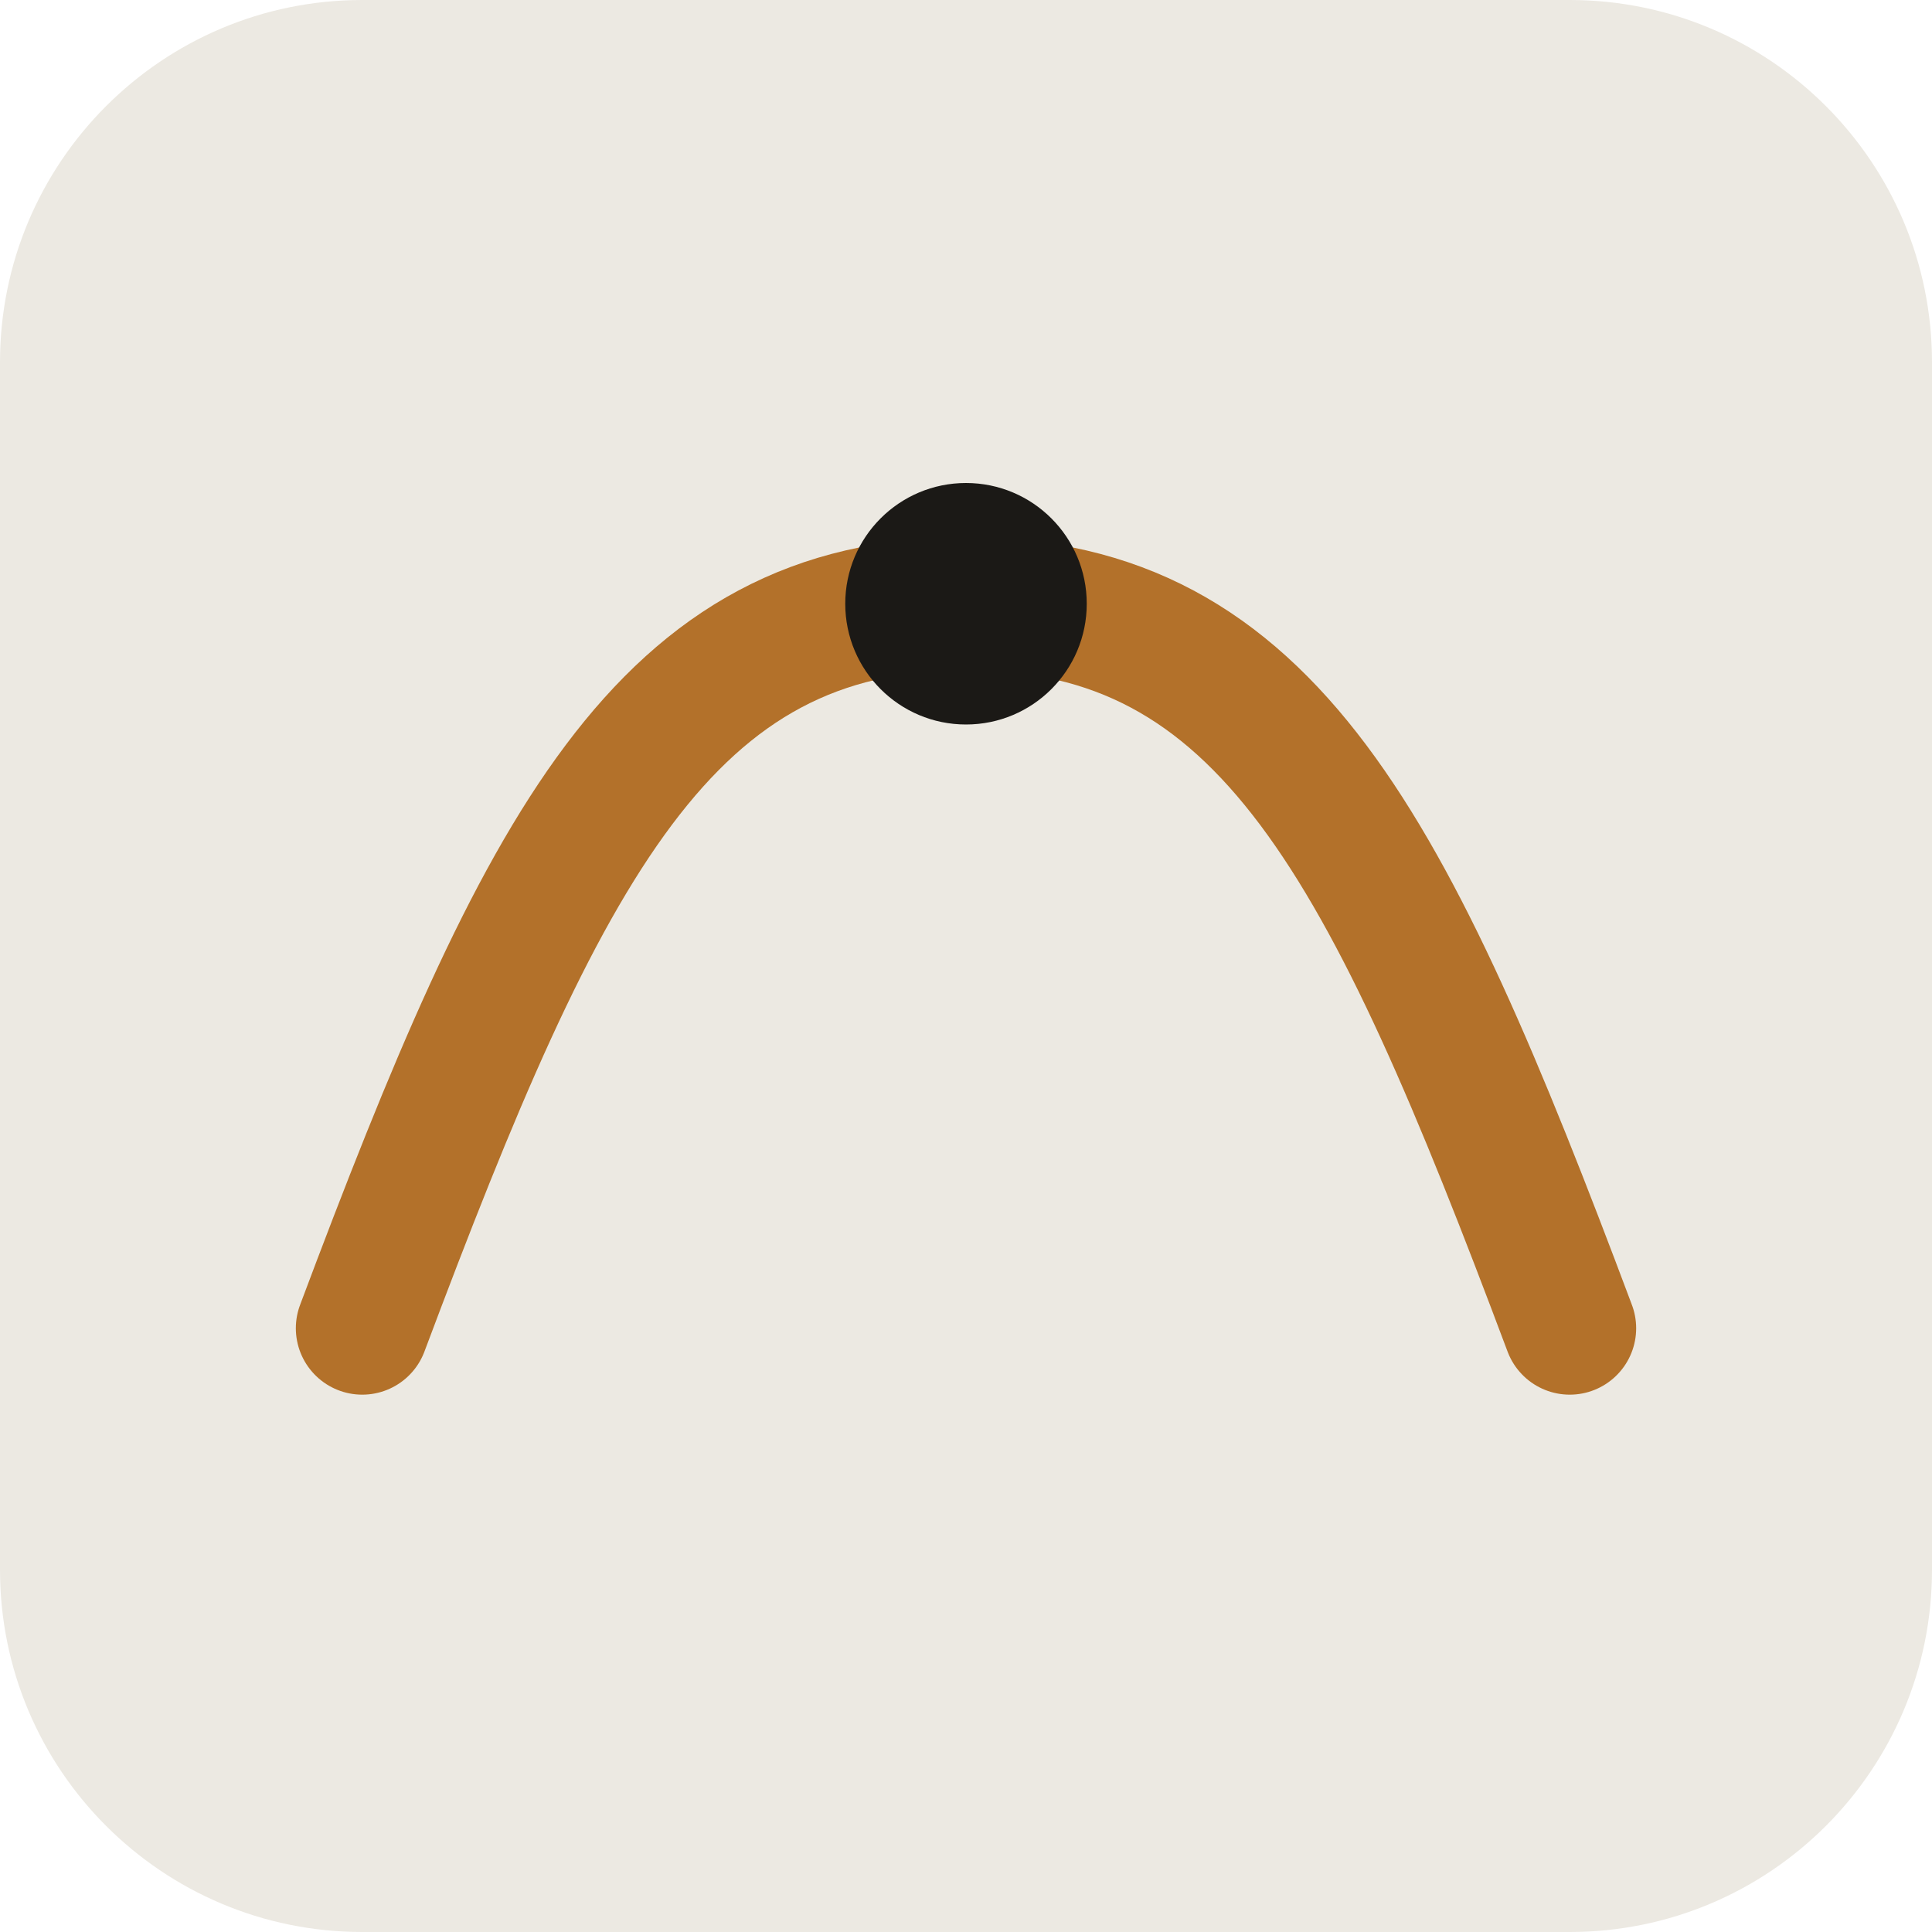
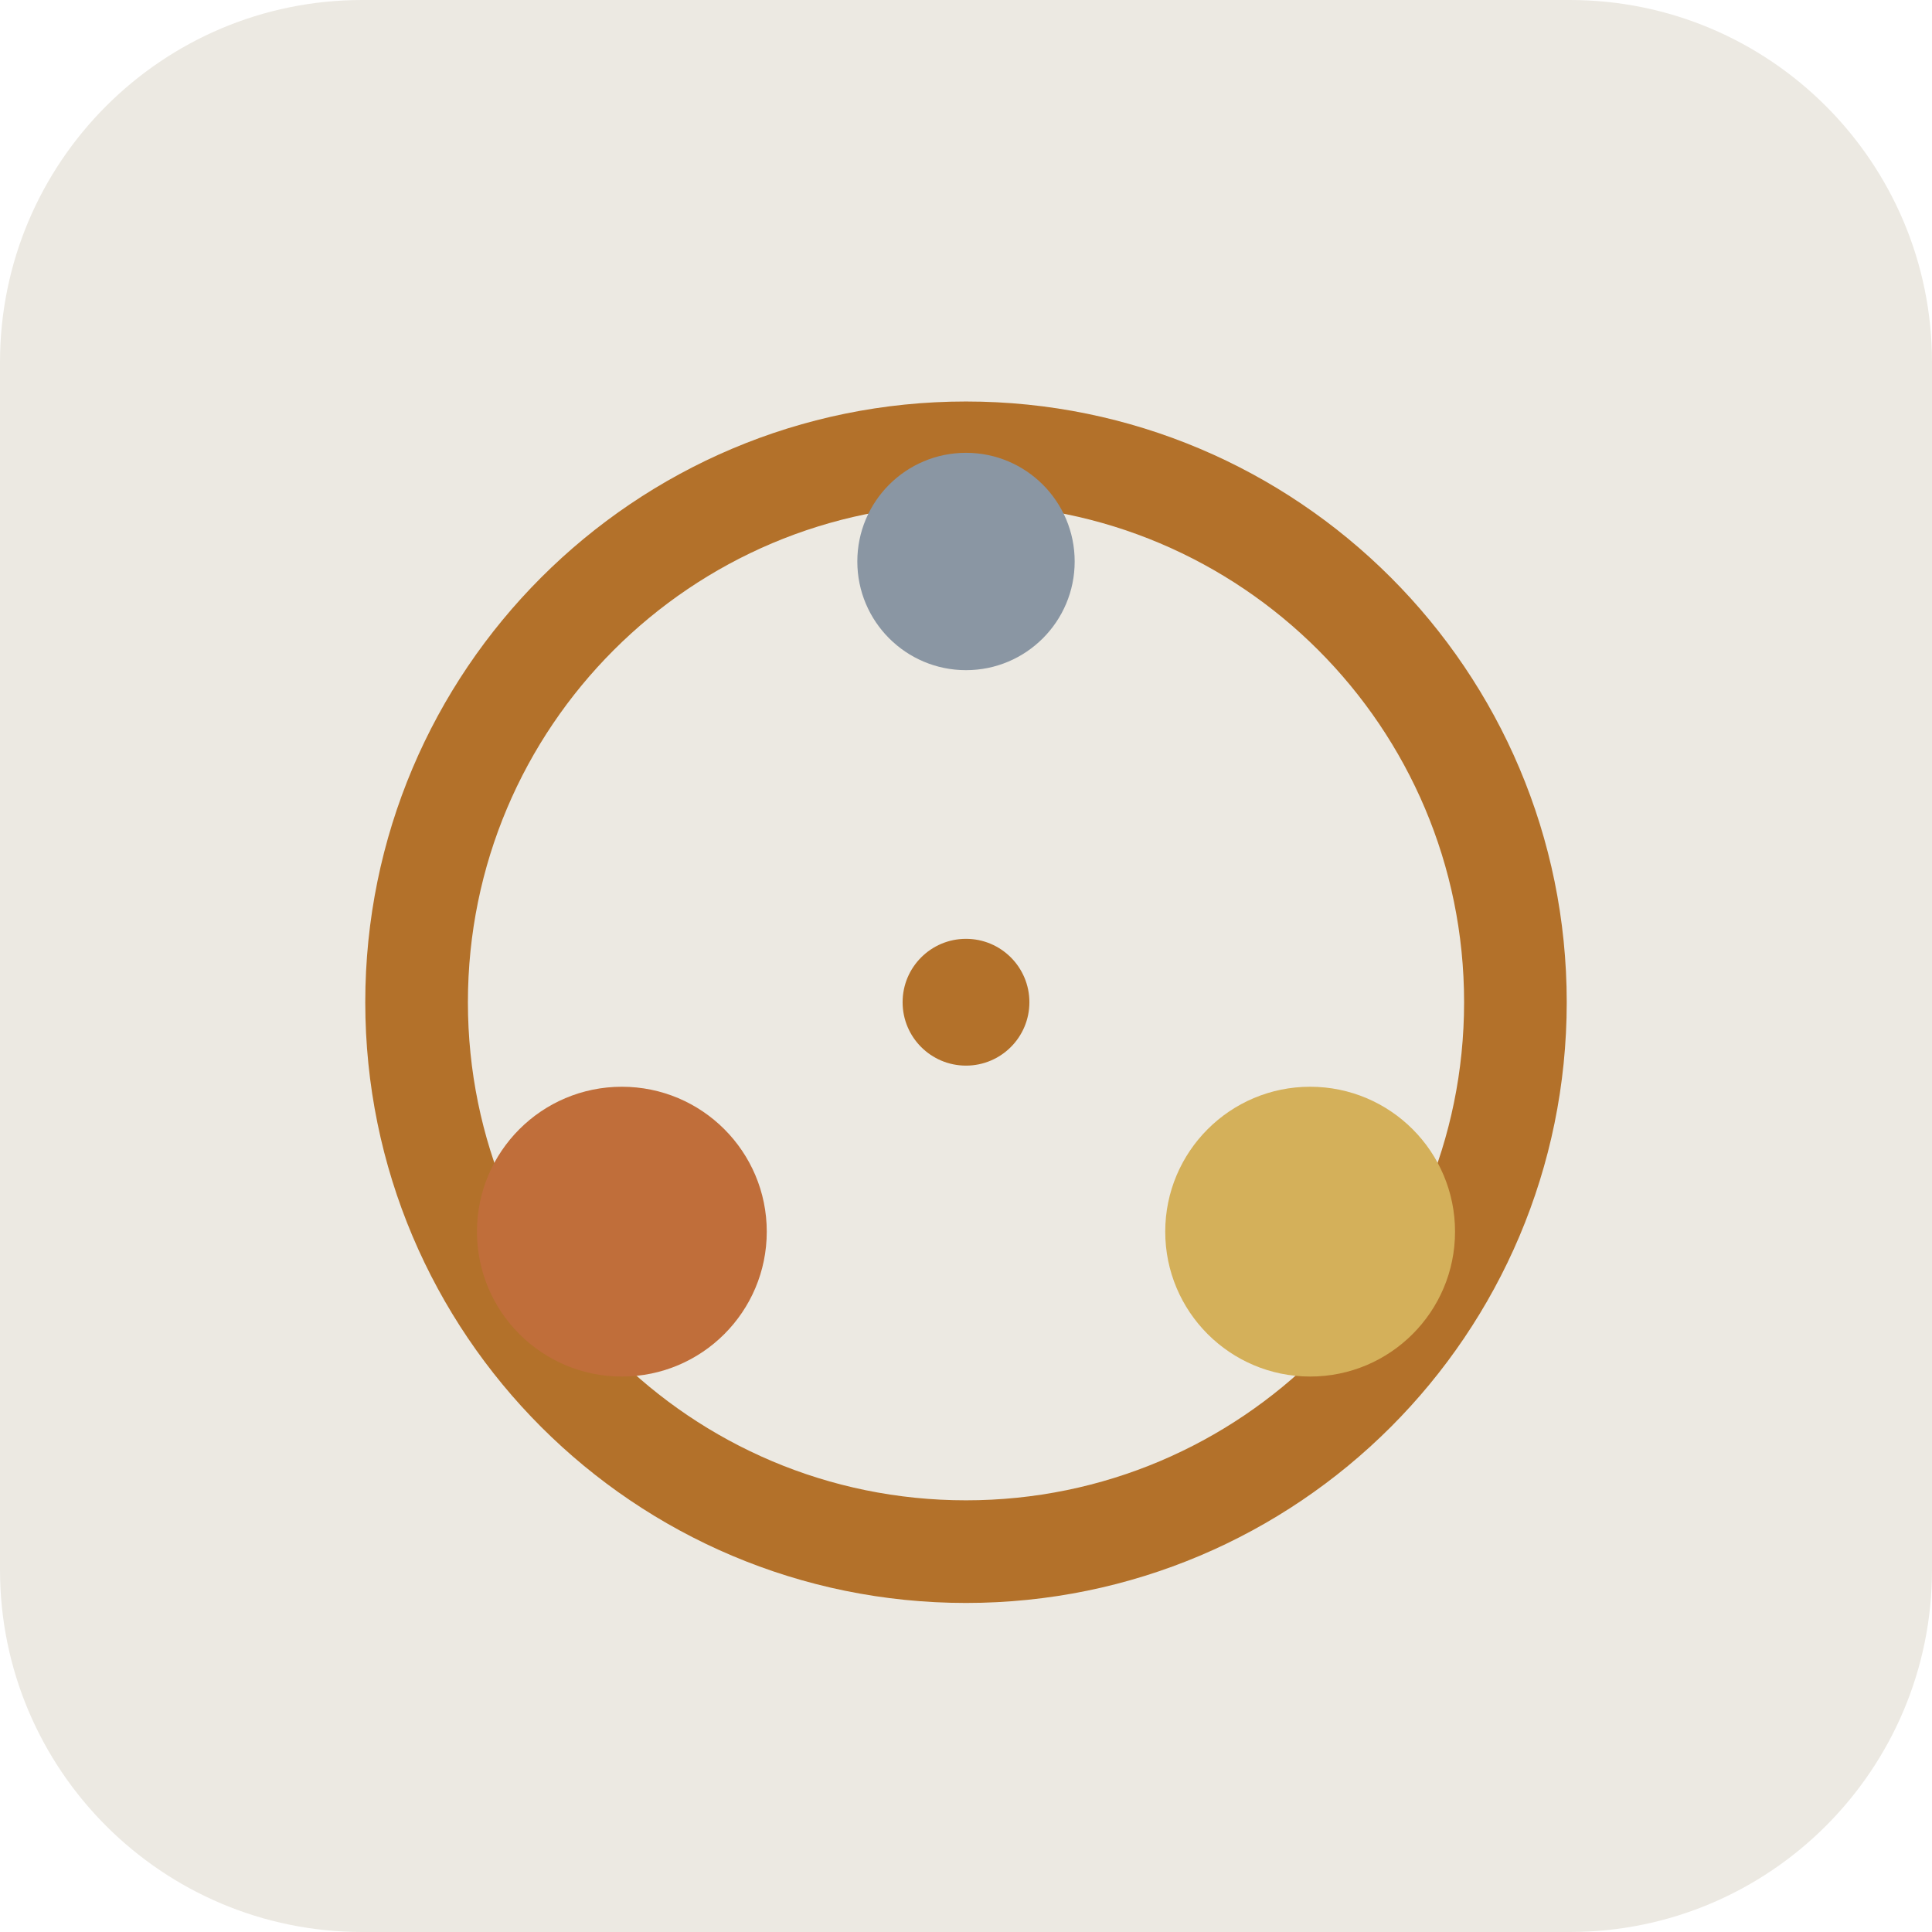
<svg xmlns="http://www.w3.org/2000/svg" viewBox="0 0 32 32">
  <rect width="32" height="32" rx="6" fill="#ECE9E2" />
-   <path d="M6 22c3-8 5-12 10-12s7 4 10 12" fill="none" stroke="#B3712A" stroke-width="2.2" stroke-linecap="round" />
-   <circle cx="16" cy="10" r="2" fill="#1B1916" />
+   <circle cx="16" cy="16.6" r="9.1" fill="none" stroke="#B3712A" stroke-width="1.7" />
+   <circle cx="16" cy="16.6" r="1.05" fill="#B3712A" />
+   <circle cx="10.3" cy="20.4" r="2.4" fill="#C06E3A" />
+   <circle cx="21.7" cy="20.4" r="2.4" fill="#D4B05A" />
+   <circle cx="16" cy="9.3" r="1.8" fill="#8A96A3" />
</svg>
